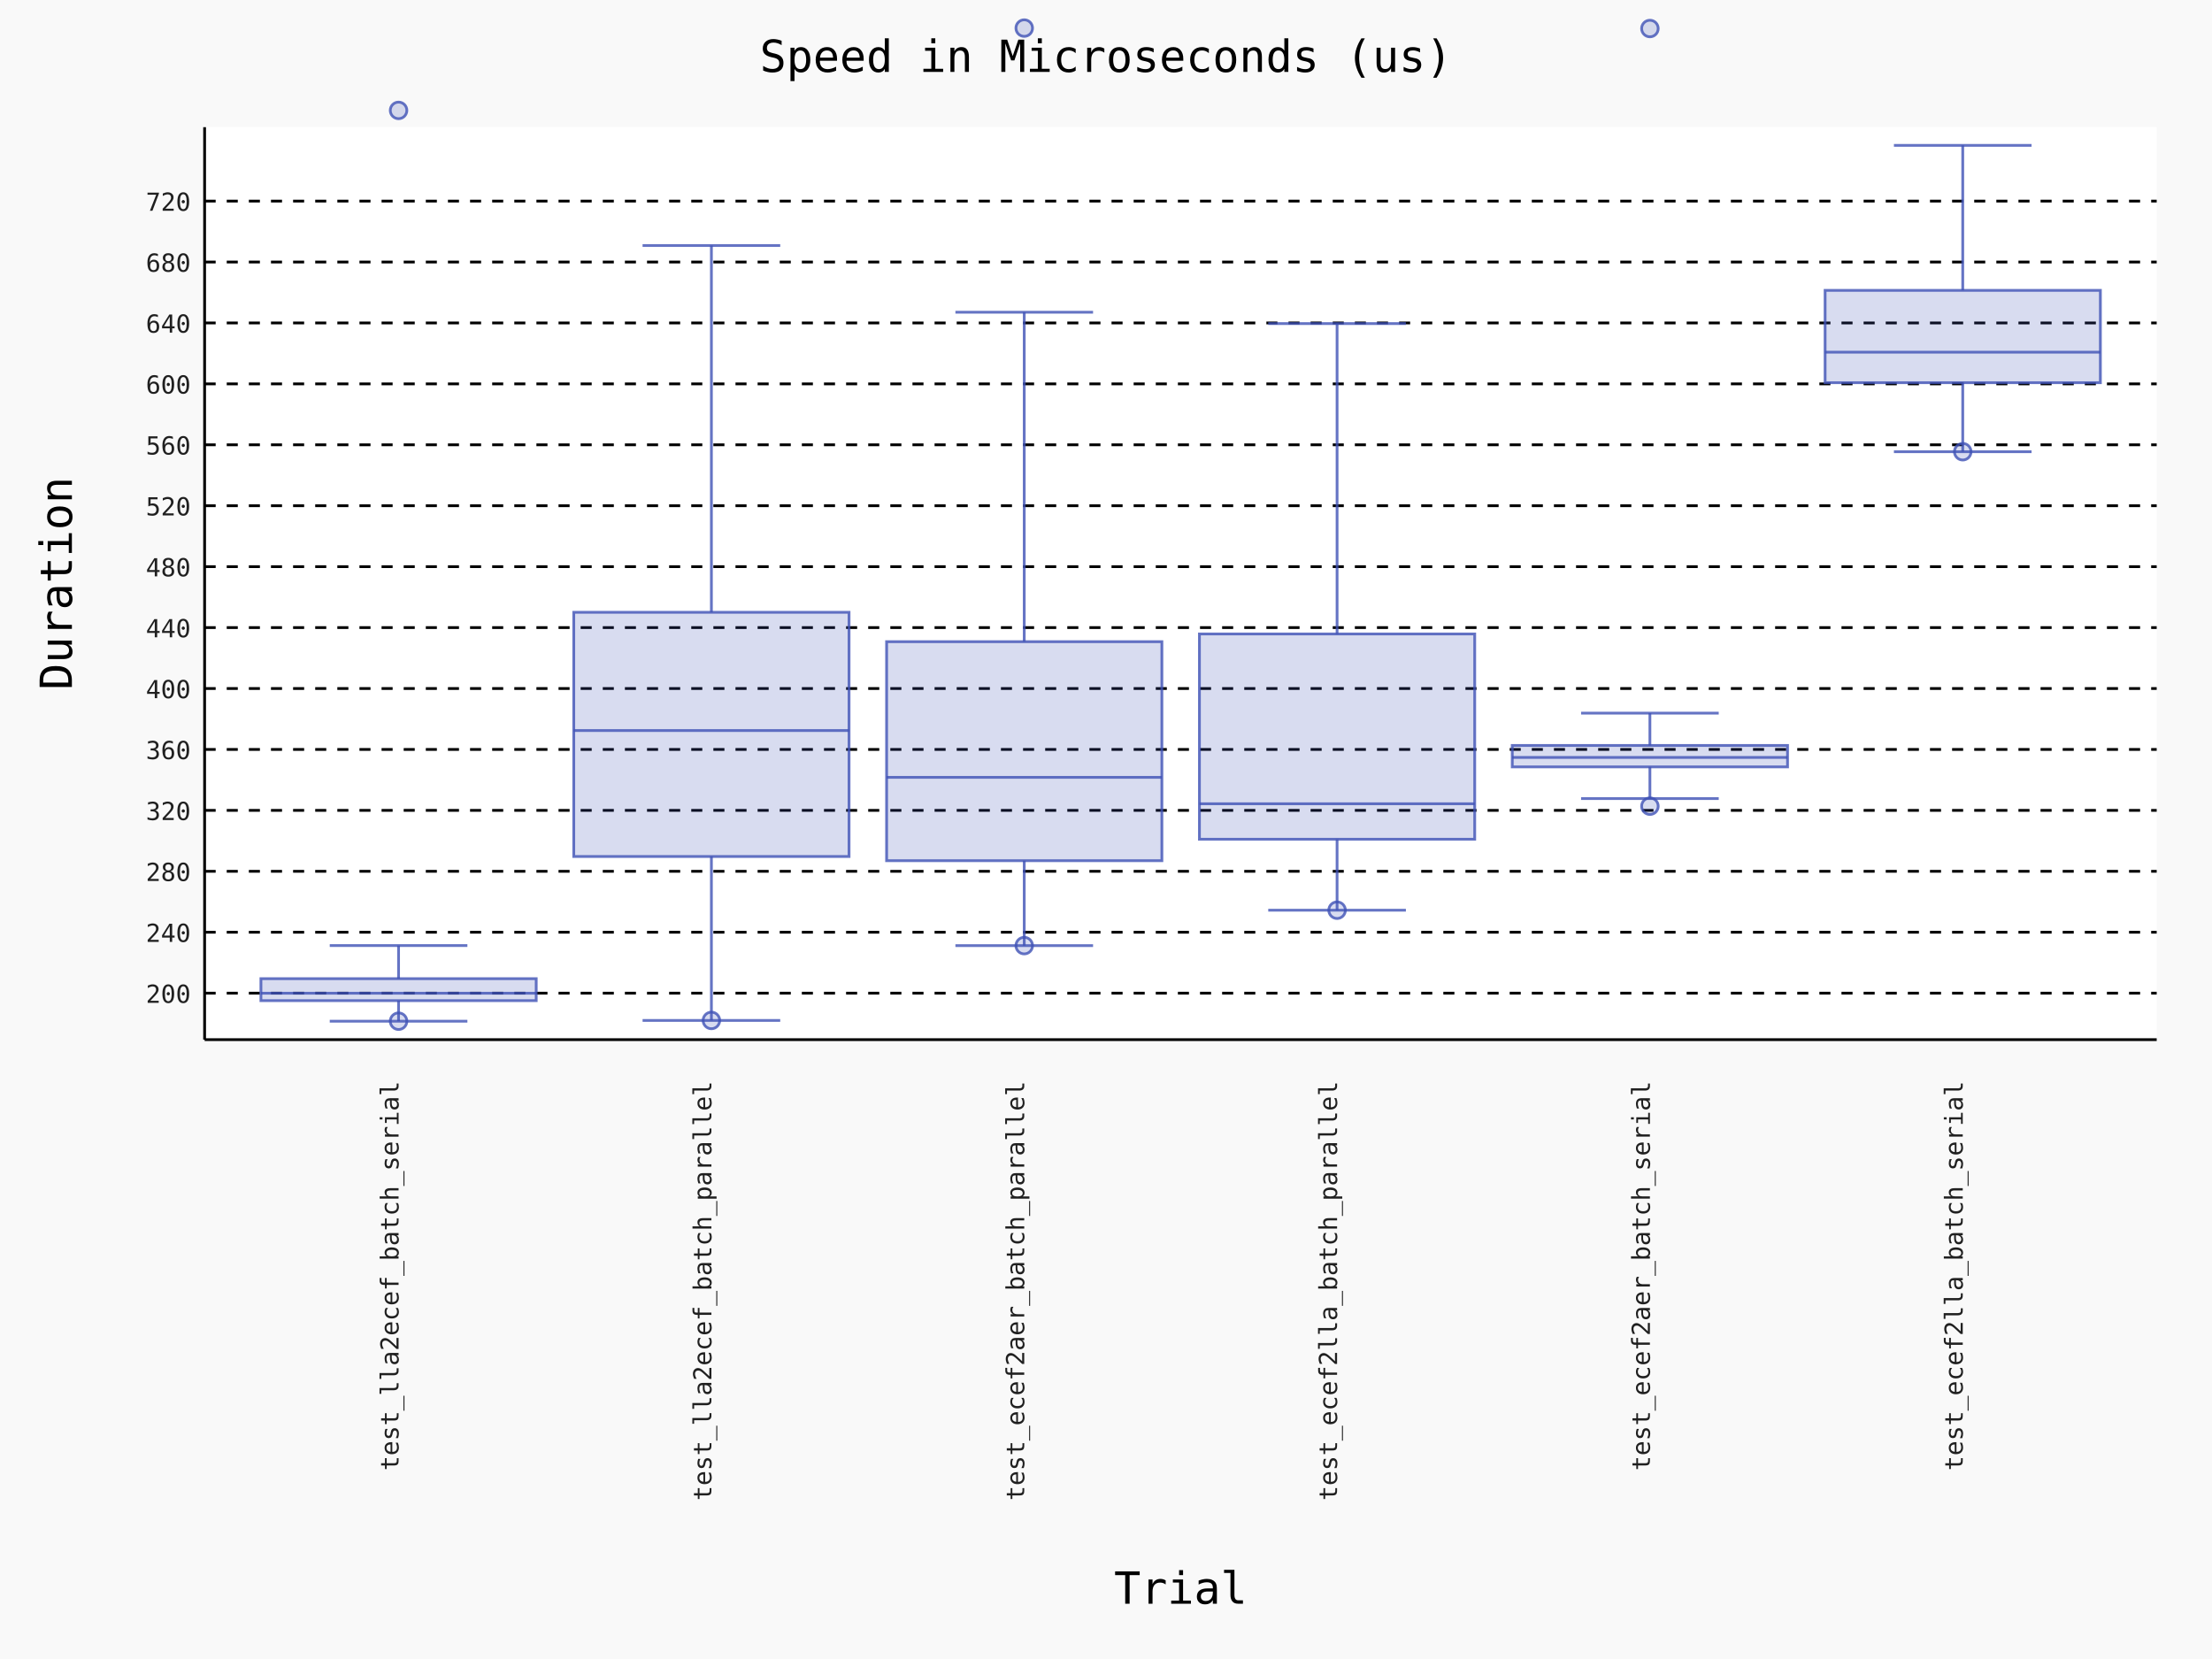
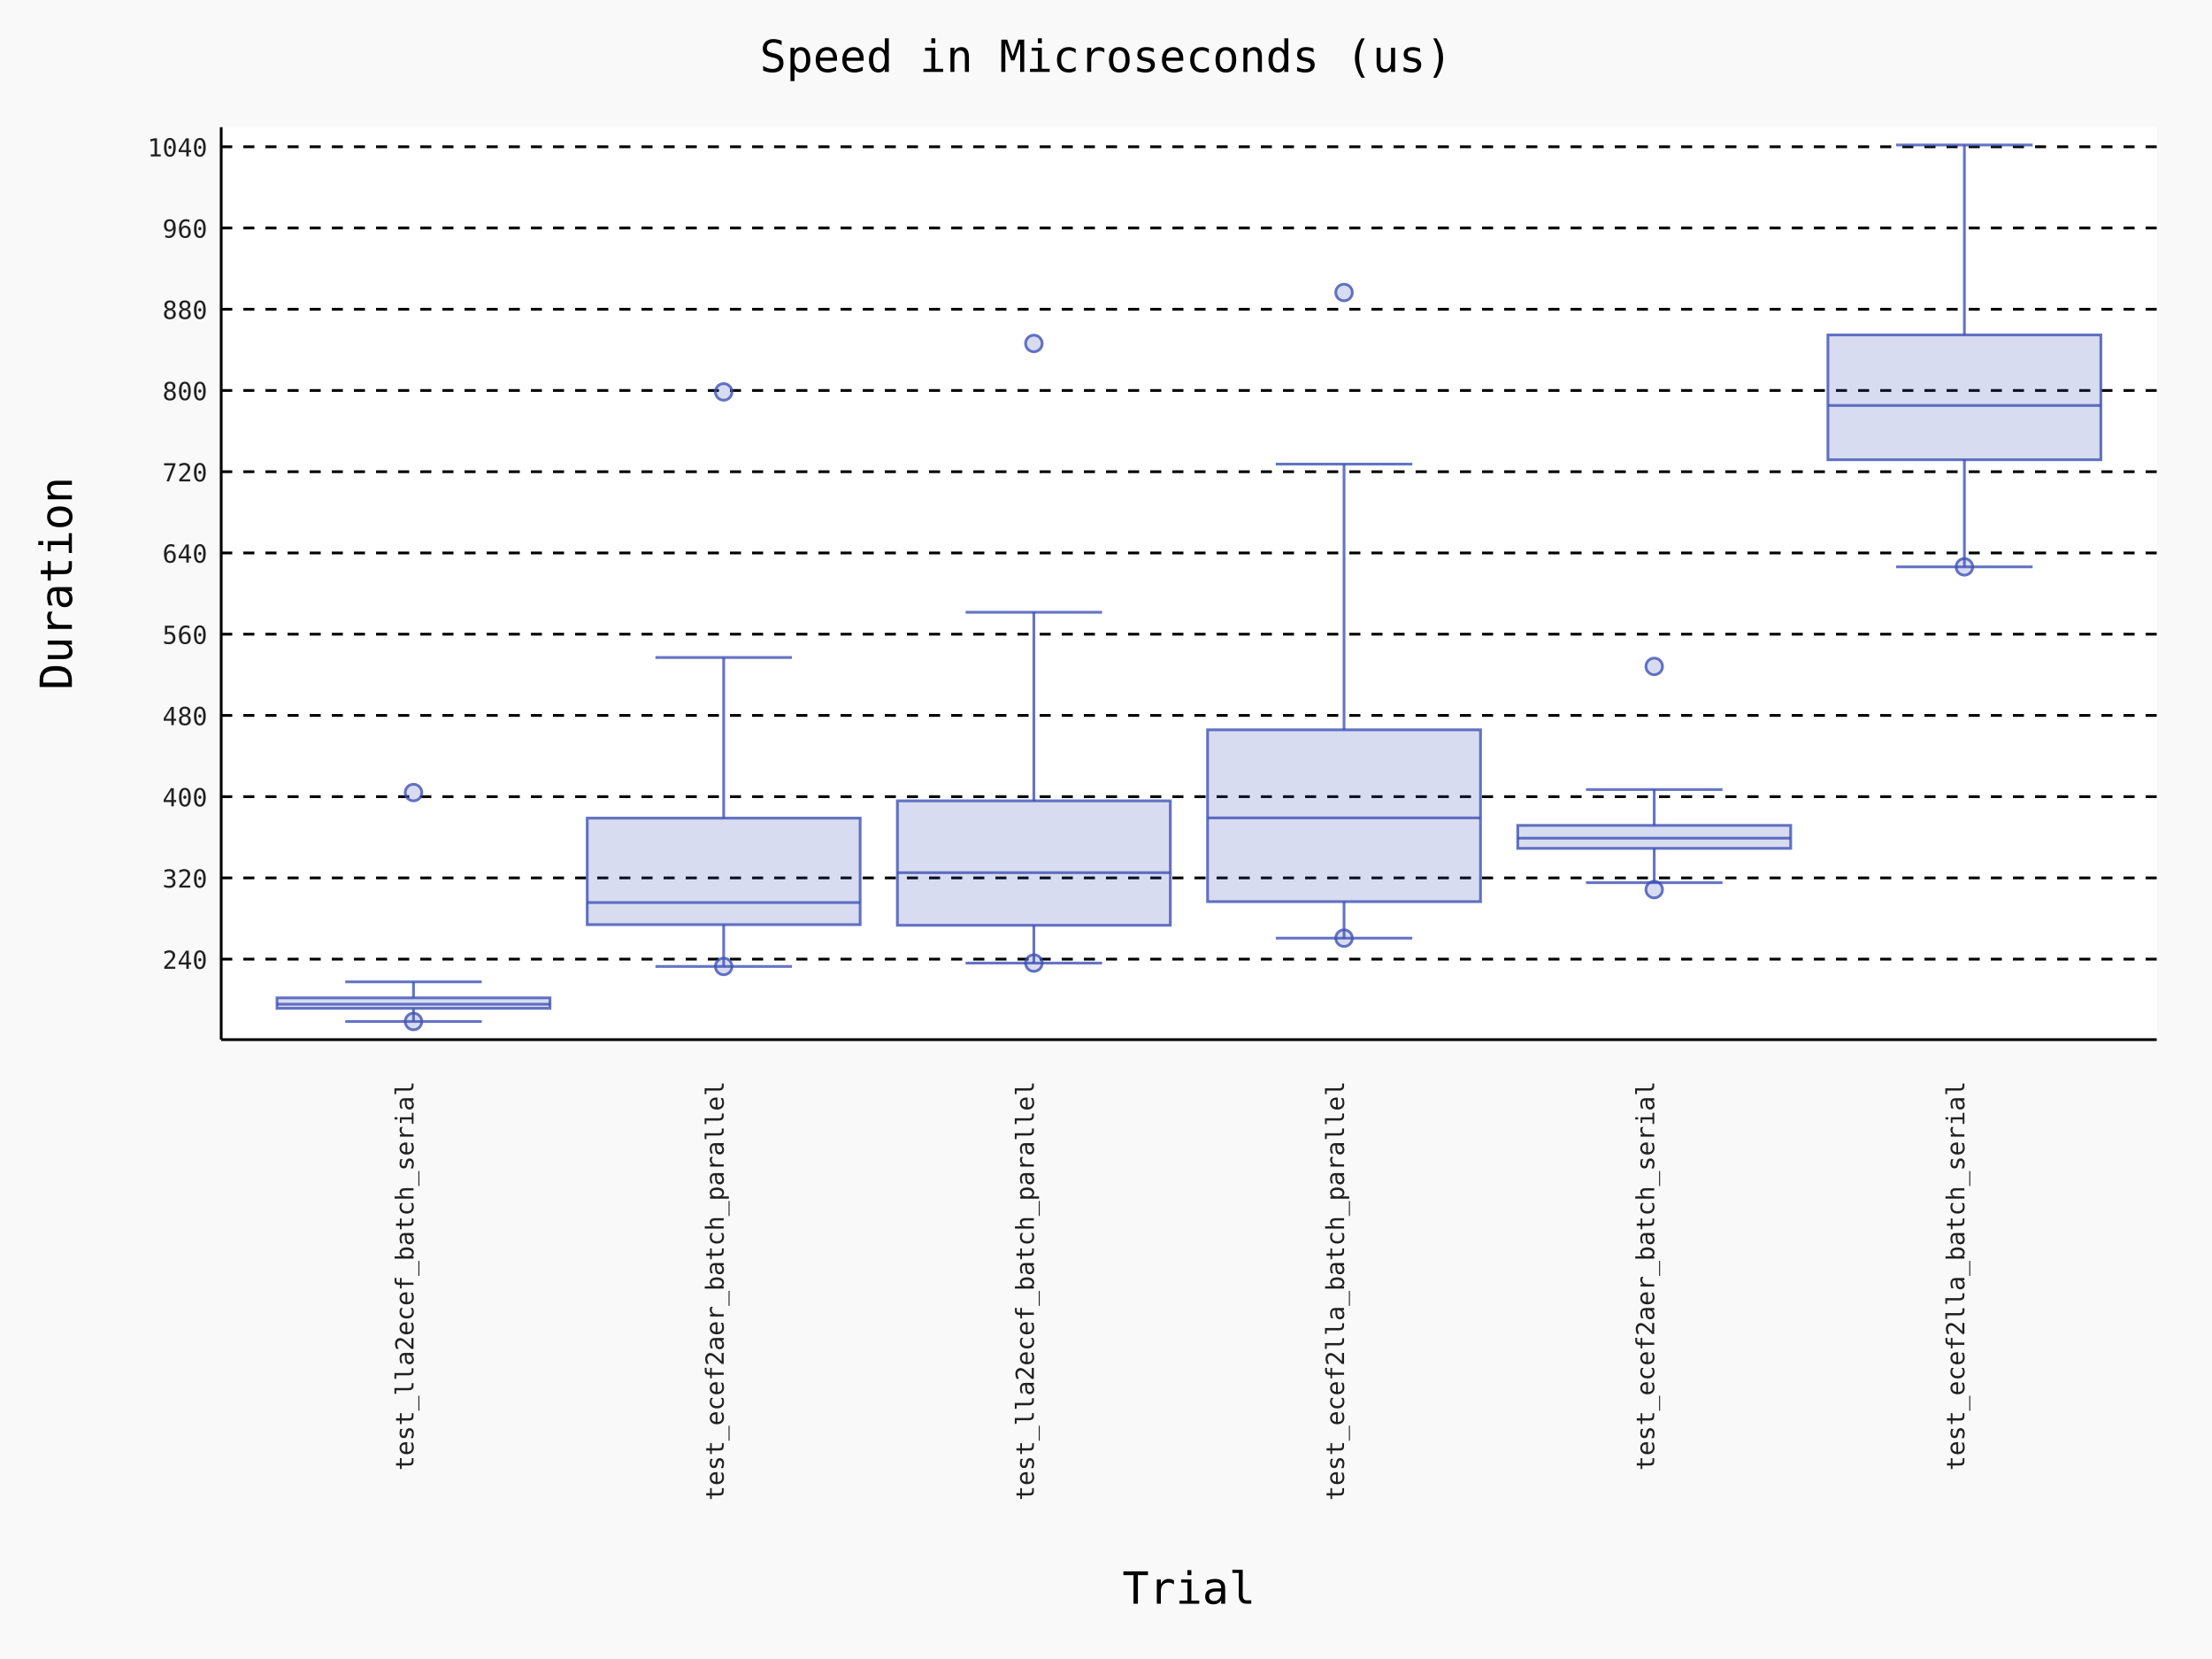
- <svg xmlns="http://www.w3.org/2000/svg" id="chart-f2041722-78f6-45a1-9f20-2d752d959014" class="pygal-chart" viewBox="0 0 800 600">
+ <svg xmlns="http://www.w3.org/2000/svg" id="chart-a7a5bbf9-2c0a-48ce-80a8-e3a6aa4f9653" class="pygal-chart" viewBox="0 0 800 600">
  <defs>
-     <style type="text/css">#chart-f2041722-78f6-45a1-9f20-2d752d959014{-webkit-user-select:none;-webkit-font-smoothing:antialiased;font-family:Consolas,"Deja Vu Sans Mono","Bitstream Vera Sans Mono","Courier New",monospace}#chart-f2041722-78f6-45a1-9f20-2d752d959014 .title{font-family:Consolas,"Deja Vu Sans Mono","Bitstream Vera Sans Mono","Courier New",monospace;font-size:16px}#chart-f2041722-78f6-45a1-9f20-2d752d959014 .legends .legend text{font-family:Consolas,"Deja Vu Sans Mono","Bitstream Vera Sans Mono","Courier New",monospace;font-size:14px}#chart-f2041722-78f6-45a1-9f20-2d752d959014 .axis text{font-family:Consolas,"Deja Vu Sans Mono","Bitstream Vera Sans Mono","Courier New",monospace;font-size:10px}#chart-f2041722-78f6-45a1-9f20-2d752d959014 .axis text.major{font-family:Consolas,"Deja Vu Sans Mono","Bitstream Vera Sans Mono","Courier New",monospace;font-size:10px}#chart-f2041722-78f6-45a1-9f20-2d752d959014 .text-overlay text.value{font-family:Consolas,"Deja Vu Sans Mono","Bitstream Vera Sans Mono","Courier New",monospace;font-size:16px}#chart-f2041722-78f6-45a1-9f20-2d752d959014 .text-overlay text.label{font-family:Consolas,"Deja Vu Sans Mono","Bitstream Vera Sans Mono","Courier New",monospace;font-size:10px}#chart-f2041722-78f6-45a1-9f20-2d752d959014 .tooltip{font-family:Consolas,"Deja Vu Sans Mono","Bitstream Vera Sans Mono","Courier New",monospace;font-size:14px}#chart-f2041722-78f6-45a1-9f20-2d752d959014 text.no_data{font-family:Consolas,"Deja Vu Sans Mono","Bitstream Vera Sans Mono","Courier New",monospace;font-size:64px}
- #chart-f2041722-78f6-45a1-9f20-2d752d959014{background-color:rgba(249,249,249,1)}#chart-f2041722-78f6-45a1-9f20-2d752d959014 path,#chart-f2041722-78f6-45a1-9f20-2d752d959014 line,#chart-f2041722-78f6-45a1-9f20-2d752d959014 rect,#chart-f2041722-78f6-45a1-9f20-2d752d959014 circle{-webkit-transition:150ms;-moz-transition:150ms;transition:150ms}#chart-f2041722-78f6-45a1-9f20-2d752d959014 .graph &gt; .background{fill:rgba(249,249,249,1)}#chart-f2041722-78f6-45a1-9f20-2d752d959014 .plot &gt; .background{fill:rgba(255,255,255,1)}#chart-f2041722-78f6-45a1-9f20-2d752d959014 .graph{fill:rgba(0,0,0,.87)}#chart-f2041722-78f6-45a1-9f20-2d752d959014 text.no_data{fill:rgba(0,0,0,1)}#chart-f2041722-78f6-45a1-9f20-2d752d959014 .title{fill:rgba(0,0,0,1)}#chart-f2041722-78f6-45a1-9f20-2d752d959014 .legends .legend text{fill:rgba(0,0,0,.87)}#chart-f2041722-78f6-45a1-9f20-2d752d959014 .legends .legend:hover text{fill:rgba(0,0,0,1)}#chart-f2041722-78f6-45a1-9f20-2d752d959014 .axis .line{stroke:rgba(0,0,0,1)}#chart-f2041722-78f6-45a1-9f20-2d752d959014 .axis .guide.line{stroke:rgba(0,0,0,.54)}#chart-f2041722-78f6-45a1-9f20-2d752d959014 .axis .major.line{stroke:rgba(0,0,0,.87)}#chart-f2041722-78f6-45a1-9f20-2d752d959014 .axis text.major{fill:rgba(0,0,0,1)}#chart-f2041722-78f6-45a1-9f20-2d752d959014 .axis.y .guides:hover .guide.line,#chart-f2041722-78f6-45a1-9f20-2d752d959014 .line-graph .axis.x .guides:hover .guide.line,#chart-f2041722-78f6-45a1-9f20-2d752d959014 .stackedline-graph .axis.x .guides:hover .guide.line,#chart-f2041722-78f6-45a1-9f20-2d752d959014 .xy-graph .axis.x .guides:hover .guide.line{stroke:rgba(0,0,0,1)}#chart-f2041722-78f6-45a1-9f20-2d752d959014 .axis .guides:hover text{fill:rgba(0,0,0,1)}#chart-f2041722-78f6-45a1-9f20-2d752d959014 .reactive{fill-opacity:.7;stroke-opacity:.8;stroke-width:1}#chart-f2041722-78f6-45a1-9f20-2d752d959014 .ci{stroke:rgba(0,0,0,.87)}#chart-f2041722-78f6-45a1-9f20-2d752d959014 .reactive.active,#chart-f2041722-78f6-45a1-9f20-2d752d959014 .active .reactive{fill-opacity:.8;stroke-opacity:.9;stroke-width:4}#chart-f2041722-78f6-45a1-9f20-2d752d959014 .ci .reactive.active{stroke-width:1.5}#chart-f2041722-78f6-45a1-9f20-2d752d959014 .series text{fill:rgba(0,0,0,1)}#chart-f2041722-78f6-45a1-9f20-2d752d959014 .tooltip rect{fill:rgba(255,255,255,1);stroke:rgba(0,0,0,1);-webkit-transition:opacity 150ms;-moz-transition:opacity 150ms;transition:opacity 150ms}#chart-f2041722-78f6-45a1-9f20-2d752d959014 .tooltip .label{fill:rgba(0,0,0,.87)}#chart-f2041722-78f6-45a1-9f20-2d752d959014 .tooltip .label{fill:rgba(0,0,0,.87)}#chart-f2041722-78f6-45a1-9f20-2d752d959014 .tooltip .legend{font-size:.8em;fill:rgba(0,0,0,.54)}#chart-f2041722-78f6-45a1-9f20-2d752d959014 .tooltip .x_label{font-size:.6em;fill:rgba(0,0,0,1)}#chart-f2041722-78f6-45a1-9f20-2d752d959014 .tooltip .xlink{font-size:.5em;text-decoration:underline}#chart-f2041722-78f6-45a1-9f20-2d752d959014 .tooltip .value{font-size:1.5em}#chart-f2041722-78f6-45a1-9f20-2d752d959014 .bound{font-size:.5em}#chart-f2041722-78f6-45a1-9f20-2d752d959014 .max-value{font-size:.75em;fill:rgba(0,0,0,.54)}#chart-f2041722-78f6-45a1-9f20-2d752d959014 .map-element{fill:rgba(255,255,255,1);stroke:rgba(0,0,0,.54) !important}#chart-f2041722-78f6-45a1-9f20-2d752d959014 .map-element .reactive{fill-opacity:inherit;stroke-opacity:inherit}#chart-f2041722-78f6-45a1-9f20-2d752d959014 .color-0,#chart-f2041722-78f6-45a1-9f20-2d752d959014 .color-0 a:visited{stroke:#3F51B5;fill:#3F51B5}#chart-f2041722-78f6-45a1-9f20-2d752d959014 .color-1,#chart-f2041722-78f6-45a1-9f20-2d752d959014 .color-1 a:visited{stroke:#3F51B5;fill:#3F51B5}#chart-f2041722-78f6-45a1-9f20-2d752d959014 .color-2,#chart-f2041722-78f6-45a1-9f20-2d752d959014 .color-2 a:visited{stroke:#3F51B5;fill:#3F51B5}#chart-f2041722-78f6-45a1-9f20-2d752d959014 .color-3,#chart-f2041722-78f6-45a1-9f20-2d752d959014 .color-3 a:visited{stroke:#3F51B5;fill:#3F51B5}#chart-f2041722-78f6-45a1-9f20-2d752d959014 .color-4,#chart-f2041722-78f6-45a1-9f20-2d752d959014 .color-4 a:visited{stroke:#3F51B5;fill:#3F51B5}#chart-f2041722-78f6-45a1-9f20-2d752d959014 .color-5,#chart-f2041722-78f6-45a1-9f20-2d752d959014 .color-5 a:visited{stroke:#3F51B5;fill:#3F51B5}#chart-f2041722-78f6-45a1-9f20-2d752d959014 .text-overlay .color-0 text{fill:black}#chart-f2041722-78f6-45a1-9f20-2d752d959014 .text-overlay .color-1 text{fill:black}#chart-f2041722-78f6-45a1-9f20-2d752d959014 .text-overlay .color-2 text{fill:black}#chart-f2041722-78f6-45a1-9f20-2d752d959014 .text-overlay .color-3 text{fill:black}#chart-f2041722-78f6-45a1-9f20-2d752d959014 .text-overlay .color-4 text{fill:black}#chart-f2041722-78f6-45a1-9f20-2d752d959014 .text-overlay .color-5 text{fill:black}
- #chart-f2041722-78f6-45a1-9f20-2d752d959014 text.no_data{text-anchor:middle}#chart-f2041722-78f6-45a1-9f20-2d752d959014 .guide.line{fill:none}#chart-f2041722-78f6-45a1-9f20-2d752d959014 .centered{text-anchor:middle}#chart-f2041722-78f6-45a1-9f20-2d752d959014 .title{text-anchor:middle}#chart-f2041722-78f6-45a1-9f20-2d752d959014 .legends .legend text{fill-opacity:1}#chart-f2041722-78f6-45a1-9f20-2d752d959014 .axis.x text{text-anchor:middle}#chart-f2041722-78f6-45a1-9f20-2d752d959014 .axis.x:not(.web) text[transform]{text-anchor:start}#chart-f2041722-78f6-45a1-9f20-2d752d959014 .axis.x:not(.web) text[transform].backwards{text-anchor:end}#chart-f2041722-78f6-45a1-9f20-2d752d959014 .axis.y text{text-anchor:end}#chart-f2041722-78f6-45a1-9f20-2d752d959014 .axis.y text[transform].backwards{text-anchor:start}#chart-f2041722-78f6-45a1-9f20-2d752d959014 .axis.y2 text{text-anchor:start}#chart-f2041722-78f6-45a1-9f20-2d752d959014 .axis.y2 text[transform].backwards{text-anchor:end}#chart-f2041722-78f6-45a1-9f20-2d752d959014 .axis .guide.line{stroke-dasharray:4,4;stroke:black}#chart-f2041722-78f6-45a1-9f20-2d752d959014 .axis .major.guide.line{stroke-dasharray:6,6;stroke:black}#chart-f2041722-78f6-45a1-9f20-2d752d959014 .horizontal .axis.y .guide.line,#chart-f2041722-78f6-45a1-9f20-2d752d959014 .horizontal .axis.y2 .guide.line,#chart-f2041722-78f6-45a1-9f20-2d752d959014 .vertical .axis.x .guide.line{opacity:0}#chart-f2041722-78f6-45a1-9f20-2d752d959014 .horizontal .axis.always_show .guide.line,#chart-f2041722-78f6-45a1-9f20-2d752d959014 .vertical .axis.always_show .guide.line{opacity:1 !important}#chart-f2041722-78f6-45a1-9f20-2d752d959014 .axis.y .guides:hover .guide.line,#chart-f2041722-78f6-45a1-9f20-2d752d959014 .axis.y2 .guides:hover .guide.line,#chart-f2041722-78f6-45a1-9f20-2d752d959014 .axis.x .guides:hover .guide.line{opacity:1}#chart-f2041722-78f6-45a1-9f20-2d752d959014 .axis .guides:hover text{opacity:1}#chart-f2041722-78f6-45a1-9f20-2d752d959014 .nofill{fill:none}#chart-f2041722-78f6-45a1-9f20-2d752d959014 .subtle-fill{fill-opacity:.2}#chart-f2041722-78f6-45a1-9f20-2d752d959014 .dot{stroke-width:1px;fill-opacity:1;stroke-opacity:1}#chart-f2041722-78f6-45a1-9f20-2d752d959014 .dot.active{stroke-width:5px}#chart-f2041722-78f6-45a1-9f20-2d752d959014 .dot.negative{fill:transparent}#chart-f2041722-78f6-45a1-9f20-2d752d959014 text,#chart-f2041722-78f6-45a1-9f20-2d752d959014 tspan{stroke:none !important}#chart-f2041722-78f6-45a1-9f20-2d752d959014 .series text.active{opacity:1}#chart-f2041722-78f6-45a1-9f20-2d752d959014 .tooltip rect{fill-opacity:.95;stroke-width:.5}#chart-f2041722-78f6-45a1-9f20-2d752d959014 .tooltip text{fill-opacity:1}#chart-f2041722-78f6-45a1-9f20-2d752d959014 .showable{visibility:hidden}#chart-f2041722-78f6-45a1-9f20-2d752d959014 .showable.shown{visibility:visible}#chart-f2041722-78f6-45a1-9f20-2d752d959014 .gauge-background{fill:rgba(229,229,229,1);stroke:none}#chart-f2041722-78f6-45a1-9f20-2d752d959014 .bg-lines{stroke:rgba(249,249,249,1);stroke-width:2px}
+     <style type="text/css">#chart-a7a5bbf9-2c0a-48ce-80a8-e3a6aa4f9653{-webkit-user-select:none;-webkit-font-smoothing:antialiased;font-family:Consolas,"Deja Vu Sans Mono","Bitstream Vera Sans Mono","Courier New",monospace}#chart-a7a5bbf9-2c0a-48ce-80a8-e3a6aa4f9653 .title{font-family:Consolas,"Deja Vu Sans Mono","Bitstream Vera Sans Mono","Courier New",monospace;font-size:16px}#chart-a7a5bbf9-2c0a-48ce-80a8-e3a6aa4f9653 .legends .legend text{font-family:Consolas,"Deja Vu Sans Mono","Bitstream Vera Sans Mono","Courier New",monospace;font-size:14px}#chart-a7a5bbf9-2c0a-48ce-80a8-e3a6aa4f9653 .axis text{font-family:Consolas,"Deja Vu Sans Mono","Bitstream Vera Sans Mono","Courier New",monospace;font-size:10px}#chart-a7a5bbf9-2c0a-48ce-80a8-e3a6aa4f9653 .axis text.major{font-family:Consolas,"Deja Vu Sans Mono","Bitstream Vera Sans Mono","Courier New",monospace;font-size:10px}#chart-a7a5bbf9-2c0a-48ce-80a8-e3a6aa4f9653 .text-overlay text.value{font-family:Consolas,"Deja Vu Sans Mono","Bitstream Vera Sans Mono","Courier New",monospace;font-size:16px}#chart-a7a5bbf9-2c0a-48ce-80a8-e3a6aa4f9653 .text-overlay text.label{font-family:Consolas,"Deja Vu Sans Mono","Bitstream Vera Sans Mono","Courier New",monospace;font-size:10px}#chart-a7a5bbf9-2c0a-48ce-80a8-e3a6aa4f9653 .tooltip{font-family:Consolas,"Deja Vu Sans Mono","Bitstream Vera Sans Mono","Courier New",monospace;font-size:14px}#chart-a7a5bbf9-2c0a-48ce-80a8-e3a6aa4f9653 text.no_data{font-family:Consolas,"Deja Vu Sans Mono","Bitstream Vera Sans Mono","Courier New",monospace;font-size:64px}
+ #chart-a7a5bbf9-2c0a-48ce-80a8-e3a6aa4f9653{background-color:rgba(249,249,249,1)}#chart-a7a5bbf9-2c0a-48ce-80a8-e3a6aa4f9653 path,#chart-a7a5bbf9-2c0a-48ce-80a8-e3a6aa4f9653 line,#chart-a7a5bbf9-2c0a-48ce-80a8-e3a6aa4f9653 rect,#chart-a7a5bbf9-2c0a-48ce-80a8-e3a6aa4f9653 circle{-webkit-transition:150ms;-moz-transition:150ms;transition:150ms}#chart-a7a5bbf9-2c0a-48ce-80a8-e3a6aa4f9653 .graph &gt; .background{fill:rgba(249,249,249,1)}#chart-a7a5bbf9-2c0a-48ce-80a8-e3a6aa4f9653 .plot &gt; .background{fill:rgba(255,255,255,1)}#chart-a7a5bbf9-2c0a-48ce-80a8-e3a6aa4f9653 .graph{fill:rgba(0,0,0,.87)}#chart-a7a5bbf9-2c0a-48ce-80a8-e3a6aa4f9653 text.no_data{fill:rgba(0,0,0,1)}#chart-a7a5bbf9-2c0a-48ce-80a8-e3a6aa4f9653 .title{fill:rgba(0,0,0,1)}#chart-a7a5bbf9-2c0a-48ce-80a8-e3a6aa4f9653 .legends .legend text{fill:rgba(0,0,0,.87)}#chart-a7a5bbf9-2c0a-48ce-80a8-e3a6aa4f9653 .legends .legend:hover text{fill:rgba(0,0,0,1)}#chart-a7a5bbf9-2c0a-48ce-80a8-e3a6aa4f9653 .axis .line{stroke:rgba(0,0,0,1)}#chart-a7a5bbf9-2c0a-48ce-80a8-e3a6aa4f9653 .axis .guide.line{stroke:rgba(0,0,0,.54)}#chart-a7a5bbf9-2c0a-48ce-80a8-e3a6aa4f9653 .axis .major.line{stroke:rgba(0,0,0,.87)}#chart-a7a5bbf9-2c0a-48ce-80a8-e3a6aa4f9653 .axis text.major{fill:rgba(0,0,0,1)}#chart-a7a5bbf9-2c0a-48ce-80a8-e3a6aa4f9653 .axis.y .guides:hover .guide.line,#chart-a7a5bbf9-2c0a-48ce-80a8-e3a6aa4f9653 .line-graph .axis.x .guides:hover .guide.line,#chart-a7a5bbf9-2c0a-48ce-80a8-e3a6aa4f9653 .stackedline-graph .axis.x .guides:hover .guide.line,#chart-a7a5bbf9-2c0a-48ce-80a8-e3a6aa4f9653 .xy-graph .axis.x .guides:hover .guide.line{stroke:rgba(0,0,0,1)}#chart-a7a5bbf9-2c0a-48ce-80a8-e3a6aa4f9653 .axis .guides:hover text{fill:rgba(0,0,0,1)}#chart-a7a5bbf9-2c0a-48ce-80a8-e3a6aa4f9653 .reactive{fill-opacity:.7;stroke-opacity:.8;stroke-width:1}#chart-a7a5bbf9-2c0a-48ce-80a8-e3a6aa4f9653 .ci{stroke:rgba(0,0,0,.87)}#chart-a7a5bbf9-2c0a-48ce-80a8-e3a6aa4f9653 .reactive.active,#chart-a7a5bbf9-2c0a-48ce-80a8-e3a6aa4f9653 .active .reactive{fill-opacity:.8;stroke-opacity:.9;stroke-width:4}#chart-a7a5bbf9-2c0a-48ce-80a8-e3a6aa4f9653 .ci .reactive.active{stroke-width:1.5}#chart-a7a5bbf9-2c0a-48ce-80a8-e3a6aa4f9653 .series text{fill:rgba(0,0,0,1)}#chart-a7a5bbf9-2c0a-48ce-80a8-e3a6aa4f9653 .tooltip rect{fill:rgba(255,255,255,1);stroke:rgba(0,0,0,1);-webkit-transition:opacity 150ms;-moz-transition:opacity 150ms;transition:opacity 150ms}#chart-a7a5bbf9-2c0a-48ce-80a8-e3a6aa4f9653 .tooltip .label{fill:rgba(0,0,0,.87)}#chart-a7a5bbf9-2c0a-48ce-80a8-e3a6aa4f9653 .tooltip .label{fill:rgba(0,0,0,.87)}#chart-a7a5bbf9-2c0a-48ce-80a8-e3a6aa4f9653 .tooltip .legend{font-size:.8em;fill:rgba(0,0,0,.54)}#chart-a7a5bbf9-2c0a-48ce-80a8-e3a6aa4f9653 .tooltip .x_label{font-size:.6em;fill:rgba(0,0,0,1)}#chart-a7a5bbf9-2c0a-48ce-80a8-e3a6aa4f9653 .tooltip .xlink{font-size:.5em;text-decoration:underline}#chart-a7a5bbf9-2c0a-48ce-80a8-e3a6aa4f9653 .tooltip .value{font-size:1.5em}#chart-a7a5bbf9-2c0a-48ce-80a8-e3a6aa4f9653 .bound{font-size:.5em}#chart-a7a5bbf9-2c0a-48ce-80a8-e3a6aa4f9653 .max-value{font-size:.75em;fill:rgba(0,0,0,.54)}#chart-a7a5bbf9-2c0a-48ce-80a8-e3a6aa4f9653 .map-element{fill:rgba(255,255,255,1);stroke:rgba(0,0,0,.54) !important}#chart-a7a5bbf9-2c0a-48ce-80a8-e3a6aa4f9653 .map-element .reactive{fill-opacity:inherit;stroke-opacity:inherit}#chart-a7a5bbf9-2c0a-48ce-80a8-e3a6aa4f9653 .color-0,#chart-a7a5bbf9-2c0a-48ce-80a8-e3a6aa4f9653 .color-0 a:visited{stroke:#3F51B5;fill:#3F51B5}#chart-a7a5bbf9-2c0a-48ce-80a8-e3a6aa4f9653 .color-1,#chart-a7a5bbf9-2c0a-48ce-80a8-e3a6aa4f9653 .color-1 a:visited{stroke:#3F51B5;fill:#3F51B5}#chart-a7a5bbf9-2c0a-48ce-80a8-e3a6aa4f9653 .color-2,#chart-a7a5bbf9-2c0a-48ce-80a8-e3a6aa4f9653 .color-2 a:visited{stroke:#3F51B5;fill:#3F51B5}#chart-a7a5bbf9-2c0a-48ce-80a8-e3a6aa4f9653 .color-3,#chart-a7a5bbf9-2c0a-48ce-80a8-e3a6aa4f9653 .color-3 a:visited{stroke:#3F51B5;fill:#3F51B5}#chart-a7a5bbf9-2c0a-48ce-80a8-e3a6aa4f9653 .color-4,#chart-a7a5bbf9-2c0a-48ce-80a8-e3a6aa4f9653 .color-4 a:visited{stroke:#3F51B5;fill:#3F51B5}#chart-a7a5bbf9-2c0a-48ce-80a8-e3a6aa4f9653 .color-5,#chart-a7a5bbf9-2c0a-48ce-80a8-e3a6aa4f9653 .color-5 a:visited{stroke:#3F51B5;fill:#3F51B5}#chart-a7a5bbf9-2c0a-48ce-80a8-e3a6aa4f9653 .text-overlay .color-0 text{fill:black}#chart-a7a5bbf9-2c0a-48ce-80a8-e3a6aa4f9653 .text-overlay .color-1 text{fill:black}#chart-a7a5bbf9-2c0a-48ce-80a8-e3a6aa4f9653 .text-overlay .color-2 text{fill:black}#chart-a7a5bbf9-2c0a-48ce-80a8-e3a6aa4f9653 .text-overlay .color-3 text{fill:black}#chart-a7a5bbf9-2c0a-48ce-80a8-e3a6aa4f9653 .text-overlay .color-4 text{fill:black}#chart-a7a5bbf9-2c0a-48ce-80a8-e3a6aa4f9653 .text-overlay .color-5 text{fill:black}
+ #chart-a7a5bbf9-2c0a-48ce-80a8-e3a6aa4f9653 text.no_data{text-anchor:middle}#chart-a7a5bbf9-2c0a-48ce-80a8-e3a6aa4f9653 .guide.line{fill:none}#chart-a7a5bbf9-2c0a-48ce-80a8-e3a6aa4f9653 .centered{text-anchor:middle}#chart-a7a5bbf9-2c0a-48ce-80a8-e3a6aa4f9653 .title{text-anchor:middle}#chart-a7a5bbf9-2c0a-48ce-80a8-e3a6aa4f9653 .legends .legend text{fill-opacity:1}#chart-a7a5bbf9-2c0a-48ce-80a8-e3a6aa4f9653 .axis.x text{text-anchor:middle}#chart-a7a5bbf9-2c0a-48ce-80a8-e3a6aa4f9653 .axis.x:not(.web) text[transform]{text-anchor:start}#chart-a7a5bbf9-2c0a-48ce-80a8-e3a6aa4f9653 .axis.x:not(.web) text[transform].backwards{text-anchor:end}#chart-a7a5bbf9-2c0a-48ce-80a8-e3a6aa4f9653 .axis.y text{text-anchor:end}#chart-a7a5bbf9-2c0a-48ce-80a8-e3a6aa4f9653 .axis.y text[transform].backwards{text-anchor:start}#chart-a7a5bbf9-2c0a-48ce-80a8-e3a6aa4f9653 .axis.y2 text{text-anchor:start}#chart-a7a5bbf9-2c0a-48ce-80a8-e3a6aa4f9653 .axis.y2 text[transform].backwards{text-anchor:end}#chart-a7a5bbf9-2c0a-48ce-80a8-e3a6aa4f9653 .axis .guide.line{stroke-dasharray:4,4;stroke:black}#chart-a7a5bbf9-2c0a-48ce-80a8-e3a6aa4f9653 .axis .major.guide.line{stroke-dasharray:6,6;stroke:black}#chart-a7a5bbf9-2c0a-48ce-80a8-e3a6aa4f9653 .horizontal .axis.y .guide.line,#chart-a7a5bbf9-2c0a-48ce-80a8-e3a6aa4f9653 .horizontal .axis.y2 .guide.line,#chart-a7a5bbf9-2c0a-48ce-80a8-e3a6aa4f9653 .vertical .axis.x .guide.line{opacity:0}#chart-a7a5bbf9-2c0a-48ce-80a8-e3a6aa4f9653 .horizontal .axis.always_show .guide.line,#chart-a7a5bbf9-2c0a-48ce-80a8-e3a6aa4f9653 .vertical .axis.always_show .guide.line{opacity:1 !important}#chart-a7a5bbf9-2c0a-48ce-80a8-e3a6aa4f9653 .axis.y .guides:hover .guide.line,#chart-a7a5bbf9-2c0a-48ce-80a8-e3a6aa4f9653 .axis.y2 .guides:hover .guide.line,#chart-a7a5bbf9-2c0a-48ce-80a8-e3a6aa4f9653 .axis.x .guides:hover .guide.line{opacity:1}#chart-a7a5bbf9-2c0a-48ce-80a8-e3a6aa4f9653 .axis .guides:hover text{opacity:1}#chart-a7a5bbf9-2c0a-48ce-80a8-e3a6aa4f9653 .nofill{fill:none}#chart-a7a5bbf9-2c0a-48ce-80a8-e3a6aa4f9653 .subtle-fill{fill-opacity:.2}#chart-a7a5bbf9-2c0a-48ce-80a8-e3a6aa4f9653 .dot{stroke-width:1px;fill-opacity:1;stroke-opacity:1}#chart-a7a5bbf9-2c0a-48ce-80a8-e3a6aa4f9653 .dot.active{stroke-width:5px}#chart-a7a5bbf9-2c0a-48ce-80a8-e3a6aa4f9653 .dot.negative{fill:transparent}#chart-a7a5bbf9-2c0a-48ce-80a8-e3a6aa4f9653 text,#chart-a7a5bbf9-2c0a-48ce-80a8-e3a6aa4f9653 tspan{stroke:none !important}#chart-a7a5bbf9-2c0a-48ce-80a8-e3a6aa4f9653 .series text.active{opacity:1}#chart-a7a5bbf9-2c0a-48ce-80a8-e3a6aa4f9653 .tooltip rect{fill-opacity:.95;stroke-width:.5}#chart-a7a5bbf9-2c0a-48ce-80a8-e3a6aa4f9653 .tooltip text{fill-opacity:1}#chart-a7a5bbf9-2c0a-48ce-80a8-e3a6aa4f9653 .showable{visibility:hidden}#chart-a7a5bbf9-2c0a-48ce-80a8-e3a6aa4f9653 .showable.shown{visibility:visible}#chart-a7a5bbf9-2c0a-48ce-80a8-e3a6aa4f9653 .gauge-background{fill:rgba(229,229,229,1);stroke:none}#chart-a7a5bbf9-2c0a-48ce-80a8-e3a6aa4f9653 .bg-lines{stroke:rgba(249,249,249,1);stroke-width:2px}
.tooltip .value{font-size:1em !important}.axis text{font-size:9px !important}</style>
  </defs>
  <g class="graph custombox-graph vertical">
    <rect x="0" y="0" width="800" height="600" class="background" />
-     <g transform="translate(74, 46)" class="plot">
-       <rect x="0" y="0" width="706.0" height="330.0" class="background" />
+     <g transform="translate(80, 46)" class="plot">
+       <rect x="0" y="0" width="700.0" height="330.0" class="background" />
      <g class="axis y always_show">
-         <path d="M0 330 h706" class="line" />
+         <path d="M0 330 h700" class="line" />
        <g class="guides">
-           <path d="M0 313.187 h706" class="guide line" />
-           <text x="-5" y="316.687" class="">200</text>
+           <path d="M0 300.884 h700" class="guide line" />
+           <text x="-5" y="304.384" class="">240</text>
        </g>
        <g class="guides">
-           <path d="M0 291.152 h706" class="guide line" />
-           <text x="-5" y="294.652" class="">240</text>
+           <path d="M0 271.504 h700" class="guide line" />
+           <text x="-5" y="275.004" class="">320</text>
        </g>
        <g class="guides">
-           <path d="M0 269.117 h706" class="guide line" />
-           <text x="-5" y="272.617" class="">280</text>
+           <path d="M0 242.123 h700" class="guide line" />
+           <text x="-5" y="245.623" class="">400</text>
        </g>
        <g class="guides">
-           <path d="M0 247.081 h706" class="guide line" />
-           <text x="-5" y="250.581" class="">320</text>
+           <path d="M0 212.743 h700" class="guide line" />
+           <text x="-5" y="216.243" class="">480</text>
        </g>
        <g class="guides">
-           <path d="M0 225.046 h706" class="guide line" />
-           <text x="-5" y="228.546" class="">360</text>
+           <path d="M0 183.363 h700" class="guide line" />
+           <text x="-5" y="186.863" class="">560</text>
        </g>
        <g class="guides">
-           <path d="M0 203.011 h706" class="guide line" />
-           <text x="-5" y="206.511" class="">400</text>
+           <path d="M0 153.982 h700" class="guide line" />
+           <text x="-5" y="157.482" class="">640</text>
        </g>
        <g class="guides">
-           <path d="M0 180.976 h706" class="guide line" />
-           <text x="-5" y="184.476" class="">440</text>
+           <path d="M0 124.602 h700" class="guide line" />
+           <text x="-5" y="128.102" class="">720</text>
        </g>
        <g class="guides">
-           <path d="M0 158.94 h706" class="guide line" />
-           <text x="-5" y="162.44" class="">480</text>
+           <path d="M0 95.222 h700" class="guide line" />
+           <text x="-5" y="98.722" class="">800</text>
        </g>
        <g class="guides">
-           <path d="M0 136.905 h706" class="guide line" />
-           <text x="-5" y="140.405" class="">520</text>
+           <path d="M0 65.841 h700" class="guide line" />
+           <text x="-5" y="69.341" class="">880</text>
        </g>
        <g class="guides">
-           <path d="M0 114.87 h706" class="guide line" />
-           <text x="-5" y="118.37" class="">560</text>
+           <path d="M0 36.461 h700" class="guide line" />
+           <text x="-5" y="39.961" class="">960</text>
        </g>
        <g class="guides">
-           <path d="M0 92.835 h706" class="guide line" />
-           <text x="-5" y="96.335" class="">600</text>
-         </g>
-         <g class="guides">
-           <path d="M0 70.799 h706" class="guide line" />
-           <text x="-5" y="74.299" class="">640</text>
-         </g>
-         <g class="guides">
-           <path d="M0 48.764 h706" class="guide line" />
-           <text x="-5" y="52.264" class="">680</text>
-         </g>
-         <g class="guides">
-           <path d="M0 26.729 h706" class="guide line" />
-           <text x="-5" y="30.229" class="">720</text>
+           <path d="M0 7.081 h700" class="guide line" />
+           <text x="-5" y="10.581" class="">1040</text>
        </g>
      </g>
      <g class="axis x">
        <path d="M0 0 v330" class="line" />
        <g class="guides">
-           <path d="M70.147 0 v330" class="guide line" />
-           <text x="70.147" y="345.0" class="backwards" transform="rotate(270 70.14744 345)">test_lla2ecef_batch_serial</text>
+           <path d="M69.551 0 v330" class="guide line" />
+           <text x="69.551" y="345.0" class="backwards" transform="rotate(270 69.55128 345)">test_lla2ecef_batch_serial</text>
        </g>
        <g class="guides">
-           <path d="M183.288 0 v330" class="guide line" />
-           <text x="183.288" y="345.0" class="backwards" transform="rotate(270 183.2885 345)">test_lla2ecef_batch_parallel</text>
+           <path d="M181.731 0 v330" class="guide line" />
+           <text x="181.731" y="345.0" class="backwards" transform="rotate(270 181.7308 345)">test_ecef2aer_batch_parallel</text>
        </g>
        <g class="guides">
-           <path d="M296.429 0 v330" class="guide line" />
-           <text x="296.429" y="345.0" class="backwards" transform="rotate(270 296.4295 345)">test_ecef2aer_batch_parallel</text>
+           <path d="M293.91 0 v330" class="guide line" />
+           <text x="293.91" y="345.0" class="backwards" transform="rotate(270 293.9103 345)">test_lla2ecef_batch_parallel</text>
        </g>
        <g class="guides">
-           <path d="M409.571 0 v330" class="guide line" />
-           <text x="409.571" y="345.0" class="backwards" transform="rotate(270 409.5705 345)">test_ecef2lla_batch_parallel</text>
+           <path d="M406.09 0 v330" class="guide line" />
+           <text x="406.09" y="345.0" class="backwards" transform="rotate(270 406.0897 345)">test_ecef2lla_batch_parallel</text>
        </g>
        <g class="guides">
-           <path d="M522.712 0 v330" class="guide line" />
-           <text x="522.712" y="345.0" class="backwards" transform="rotate(270 522.7115 345)">test_ecef2aer_batch_serial</text>
+           <path d="M518.269 0 v330" class="guide line" />
+           <text x="518.269" y="345.0" class="backwards" transform="rotate(270 518.2692 345)">test_ecef2aer_batch_serial</text>
        </g>
        <g class="guides">
-           <path d="M635.853 0 v330" class="guide line" />
-           <text x="635.853" y="345.0" class="backwards" transform="rotate(270 635.8526 345)">test_ecef2lla_batch_serial</text>
+           <path d="M630.449 0 v330" class="guide line" />
+           <text x="630.449" y="345.0" class="backwards" transform="rotate(270 630.4487 345)">test_ecef2lla_batch_serial</text>
        </g>
      </g>
      <g class="series serie-0 color-0">
        <g class="boxes">
          <g class="box">
-             <path stroke-width="3" d="M45.256 323.332 L95.038 323.332" class="reactive tooltip-trigger" />
-             <path stroke-width="3" d="M20.365 313.21 L119.929 313.21" class="reactive tooltip-trigger" />
-             <path stroke-width="3" d="M45.256 295.972 L95.038 295.972" class="reactive tooltip-trigger" />
-             <path stroke-width="2" d="M70.147 323.332 L70.147 315.896" class="reactive tooltip-trigger" />
-             <path stroke-width="2" d="M70.147 295.972 L70.147 307.948" class="reactive tooltip-trigger" />
-             <rect x="20.365" y="307.948" height="7.948" width="99.564" class="subtle-fill reactive tooltip-trigger" />
-             <circle cx="70.147" cy="323.332" r="3" class="subtle-fill reactive tooltip-trigger" />
-             <circle cx="70.147" cy="-6.072" r="3" class="subtle-fill reactive tooltip-trigger" />
+             <path stroke-width="3" d="M44.872 323.44 L94.231 323.44" class="reactive tooltip-trigger" />
+             <path stroke-width="3" d="M20.192 317.196 L118.91 317.196" class="reactive tooltip-trigger" />
+             <path stroke-width="3" d="M44.872 309.101 L94.231 309.101" class="reactive tooltip-trigger" />
+             <path stroke-width="2" d="M69.551 323.44 L69.551 318.68" class="reactive tooltip-trigger" />
+             <path stroke-width="2" d="M69.551 309.101 L69.551 314.886" class="reactive tooltip-trigger" />
+             <rect x="20.192" y="314.886" height="3.795" width="98.718" class="subtle-fill reactive tooltip-trigger" />
+             <circle cx="69.551" cy="323.44" r="3" class="subtle-fill reactive tooltip-trigger" />
+             <circle cx="69.551" cy="240.639" r="3" class="subtle-fill reactive tooltip-trigger" />
          </g>
        </g>
      </g>
      <g class="series serie-1 color-1">
        <g class="boxes">
          <g class="box">
-             <path stroke-width="3" d="M158.397 323.057 L208.179 323.057" class="reactive tooltip-trigger" />
-             <path stroke-width="3" d="M133.506 218.206 L233.071 218.206" class="reactive tooltip-trigger" />
-             <path stroke-width="3" d="M158.397 42.796 L208.179 42.796" class="reactive tooltip-trigger" />
-             <path stroke-width="2" d="M183.288 323.057 L183.288 263.768" class="reactive tooltip-trigger" />
-             <path stroke-width="2" d="M183.288 42.796 L183.288 175.444" class="reactive tooltip-trigger" />
-             <rect x="133.506" y="175.444" height="88.324" width="99.564" class="subtle-fill reactive tooltip-trigger" />
-             <circle cx="183.288" cy="323.057" r="3" class="subtle-fill reactive tooltip-trigger" />
-             <circle cx="183.288" cy="-636.05" r="3" class="subtle-fill reactive tooltip-trigger" />
+             <path stroke-width="3" d="M157.051 303.531 L206.41 303.531" class="reactive tooltip-trigger" />
+             <path stroke-width="3" d="M132.372 280.41 L231.09 280.41" class="reactive tooltip-trigger" />
+             <path stroke-width="3" d="M157.051 191.794 L206.41 191.794" class="reactive tooltip-trigger" />
+             <path stroke-width="2" d="M181.731 303.531 L181.731 288.413" class="reactive tooltip-trigger" />
+             <path stroke-width="2" d="M181.731 191.794 L181.731 249.882" class="reactive tooltip-trigger" />
+             <rect x="132.372" y="249.882" height="38.531" width="98.718" class="subtle-fill reactive tooltip-trigger" />
+             <circle cx="181.731" cy="303.531" r="3" class="subtle-fill reactive tooltip-trigger" />
+             <circle cx="181.731" cy="95.742" r="3" class="subtle-fill reactive tooltip-trigger" />
          </g>
        </g>
      </g>
      <g class="series serie-2 color-2">
        <g class="boxes">
          <g class="box">
-             <path stroke-width="3" d="M271.538 295.995 L321.321 295.995" class="reactive tooltip-trigger" />
-             <path stroke-width="3" d="M246.647 235.134 L346.212 235.134" class="reactive tooltip-trigger" />
-             <path stroke-width="3" d="M271.538 66.92 L321.321 66.92" class="reactive tooltip-trigger" />
-             <path stroke-width="2" d="M296.429 295.995 L296.429 265.284" class="reactive tooltip-trigger" />
-             <path stroke-width="2" d="M296.429 66.92 L296.429 186.071" class="reactive tooltip-trigger" />
-             <rect x="246.647" y="186.071" height="79.212" width="99.564" class="subtle-fill reactive tooltip-trigger" />
-             <circle cx="296.429" cy="295.995" r="3" class="subtle-fill reactive tooltip-trigger" />
-             <circle cx="296.429" cy="-35.842" r="3" class="subtle-fill reactive tooltip-trigger" />
+             <path stroke-width="3" d="M269.231 302.307 L318.59 302.307" class="reactive tooltip-trigger" />
+             <path stroke-width="3" d="M244.551 269.614 L343.269 269.614" class="reactive tooltip-trigger" />
+             <path stroke-width="3" d="M269.231 175.436 L318.59 175.436" class="reactive tooltip-trigger" />
+             <path stroke-width="2" d="M293.91 302.307 L293.91 288.642" class="reactive tooltip-trigger" />
+             <path stroke-width="2" d="M293.91 175.436 L293.91 243.638" class="reactive tooltip-trigger" />
+             <rect x="244.551" y="243.638" height="45.004" width="98.718" class="subtle-fill reactive tooltip-trigger" />
+             <circle cx="293.91" cy="302.307" r="3" class="subtle-fill reactive tooltip-trigger" />
+             <circle cx="293.91" cy="78.221" r="3" class="subtle-fill reactive tooltip-trigger" />
          </g>
        </g>
      </g>
      <g class="series serie-3 color-3">
        <g class="boxes">
          <g class="box">
-             <path stroke-width="3" d="M384.679 283.187 L434.462 283.187" class="reactive tooltip-trigger" />
-             <path stroke-width="3" d="M359.788 244.694 L459.353 244.694" class="reactive tooltip-trigger" />
-             <path stroke-width="3" d="M384.679 71.028 L434.462 71.028" class="reactive tooltip-trigger" />
-             <path stroke-width="2" d="M409.571 283.187 L409.571 257.525" class="reactive tooltip-trigger" />
-             <path stroke-width="2" d="M409.571 71.028 L409.571 183.277" class="reactive tooltip-trigger" />
-             <rect x="359.788" y="183.277" height="74.248" width="99.564" class="subtle-fill reactive tooltip-trigger" />
-             <circle cx="409.571" cy="283.187" r="3" class="subtle-fill reactive tooltip-trigger" />
-             <circle cx="409.571" cy="-109.018" r="3" class="subtle-fill reactive tooltip-trigger" />
+             <path stroke-width="3" d="M381.41 293.294 L430.769 293.294" class="reactive tooltip-trigger" />
+             <path stroke-width="3" d="M356.731 249.805 L455.449 249.805" class="reactive tooltip-trigger" />
+             <path stroke-width="3" d="M381.41 121.848 L430.769 121.848" class="reactive tooltip-trigger" />
+             <path stroke-width="2" d="M406.09 293.294 L406.09 280.088" class="reactive tooltip-trigger" />
+             <path stroke-width="2" d="M406.09 121.848 L406.09 217.942" class="reactive tooltip-trigger" />
+             <rect x="356.731" y="217.942" height="62.146" width="98.718" class="subtle-fill reactive tooltip-trigger" />
+             <circle cx="406.09" cy="293.294" r="3" class="subtle-fill reactive tooltip-trigger" />
+             <circle cx="406.09" cy="59.782" r="3" class="subtle-fill reactive tooltip-trigger" />
          </g>
        </g>
      </g>
      <g class="series serie-4 color-4">
        <g class="boxes">
          <g class="box">
-             <path stroke-width="3" d="M497.821 242.812 L547.603 242.812" class="reactive tooltip-trigger" />
-             <path stroke-width="3" d="M472.929 227.938 L572.494 227.938" class="reactive tooltip-trigger" />
-             <path stroke-width="3" d="M497.821 211.916 L547.603 211.916" class="reactive tooltip-trigger" />
-             <path stroke-width="2" d="M522.712 242.812 L522.712 231.359" class="reactive tooltip-trigger" />
-             <path stroke-width="2" d="M522.712 211.916 L522.712 223.6" class="reactive tooltip-trigger" />
-             <rect x="472.929" y="223.6" height="7.759" width="99.564" class="subtle-fill reactive tooltip-trigger" />
-             <circle cx="522.712" cy="245.566" r="3" class="subtle-fill reactive tooltip-trigger" />
-             <circle cx="522.712" cy="-35.682" r="3" class="subtle-fill reactive tooltip-trigger" />
+             <path stroke-width="3" d="M493.59 273.233 L542.949 273.233" class="reactive tooltip-trigger" />
+             <path stroke-width="3" d="M468.91 257.127 L567.628 257.127" class="reactive tooltip-trigger" />
+             <path stroke-width="3" d="M493.59 239.553 L542.949 239.553" class="reactive tooltip-trigger" />
+             <path stroke-width="2" d="M518.269 273.233 L518.269 260.823" class="reactive tooltip-trigger" />
+             <path stroke-width="2" d="M518.269 239.553 L518.269 252.514" class="reactive tooltip-trigger" />
+             <rect x="468.91" y="252.514" height="8.309" width="98.718" class="subtle-fill reactive tooltip-trigger" />
+             <circle cx="518.269" cy="275.727" r="3" class="subtle-fill reactive tooltip-trigger" />
+             <circle cx="518.269" cy="195.023" r="3" class="subtle-fill reactive tooltip-trigger" />
          </g>
        </g>
      </g>
      <g class="series serie-5 color-5">
        <g class="boxes">
          <g class="box">
-             <path stroke-width="3" d="M610.962 117.372 L660.744 117.372" class="reactive tooltip-trigger" />
-             <path stroke-width="3" d="M586.071 81.369 L685.635 81.369" class="reactive tooltip-trigger" />
-             <path stroke-width="3" d="M610.962 6.576 L660.744 6.576" class="reactive tooltip-trigger" />
-             <path stroke-width="2" d="M635.853 117.372 L635.853 92.41" class="reactive tooltip-trigger" />
-             <path stroke-width="2" d="M635.853 6.576 L635.853 59.013" class="reactive tooltip-trigger" />
-             <rect x="586.071" y="59.013" height="33.397" width="99.564" class="subtle-fill reactive tooltip-trigger" />
-             <circle cx="635.853" cy="117.372" r="3" class="subtle-fill reactive tooltip-trigger" />
-             <circle cx="635.853" cy="-611.49" r="3" class="subtle-fill reactive tooltip-trigger" />
+             <path stroke-width="3" d="M605.769 159.017 L655.128 159.017" class="reactive tooltip-trigger" />
+             <path stroke-width="3" d="M581.09 100.639 L679.808 100.639" class="reactive tooltip-trigger" />
+             <path stroke-width="3" d="M605.769 6.438 L655.128 6.438" class="reactive tooltip-trigger" />
+             <path stroke-width="2" d="M630.449 159.017 L630.449 120.279" class="reactive tooltip-trigger" />
+             <path stroke-width="2" d="M630.449 6.438 L630.449 75.13" class="reactive tooltip-trigger" />
+             <rect x="581.09" y="75.13" height="45.149" width="98.718" class="subtle-fill reactive tooltip-trigger" />
+             <circle cx="630.449" cy="159.017" r="3" class="subtle-fill reactive tooltip-trigger" />
+             <circle cx="630.449" cy="-109.859" r="3" class="subtle-fill reactive tooltip-trigger" />
          </g>
        </g>
      </g>
    </g>
    <g class="titles">
      <text x="400.0" y="26" class="title plot_title">Speed in Microseconds (us)</text>
-       <text x="427.0" y="580.0" class="title">Trial</text>
+       <text x="430.0" y="580.0" class="title">Trial</text>
      <text x="0" y="237.0" class="title" transform="rotate(-90 0 211)">Duration</text>
    </g>
-     <g transform="translate(74, 46)" class="plot overlay">
+     <g transform="translate(80, 46)" class="plot overlay">
      <g class="series serie-0 color-0" />
      <g class="series serie-1 color-1" />
      <g class="series serie-2 color-2" />
      <g class="series serie-3 color-3" />
      <g class="series serie-4 color-4" />
      <g class="series serie-5 color-5" />
    </g>
-     <g transform="translate(74, 46)" class="plot text-overlay">
+     <g transform="translate(80, 46)" class="plot text-overlay">
      <g class="series serie-0 color-0" />
      <g class="series serie-1 color-1" />
      <g class="series serie-2 color-2" />
      <g class="series serie-3 color-3" />
      <g class="series serie-4 color-4" />
      <g class="series serie-5 color-5" />
    </g>
-     <g transform="translate(74, 46)" class="plot tooltip-overlay">
+     <g transform="translate(80, 46)" class="plot tooltip-overlay">
      <g transform="translate(0 0)" style="opacity: 0" class="tooltip">
        <rect rx="0" ry="0" width="0" height="0" class="tooltip-box" />
        <g class="text" />
      </g>
    </g>
  </g>
</svg>
